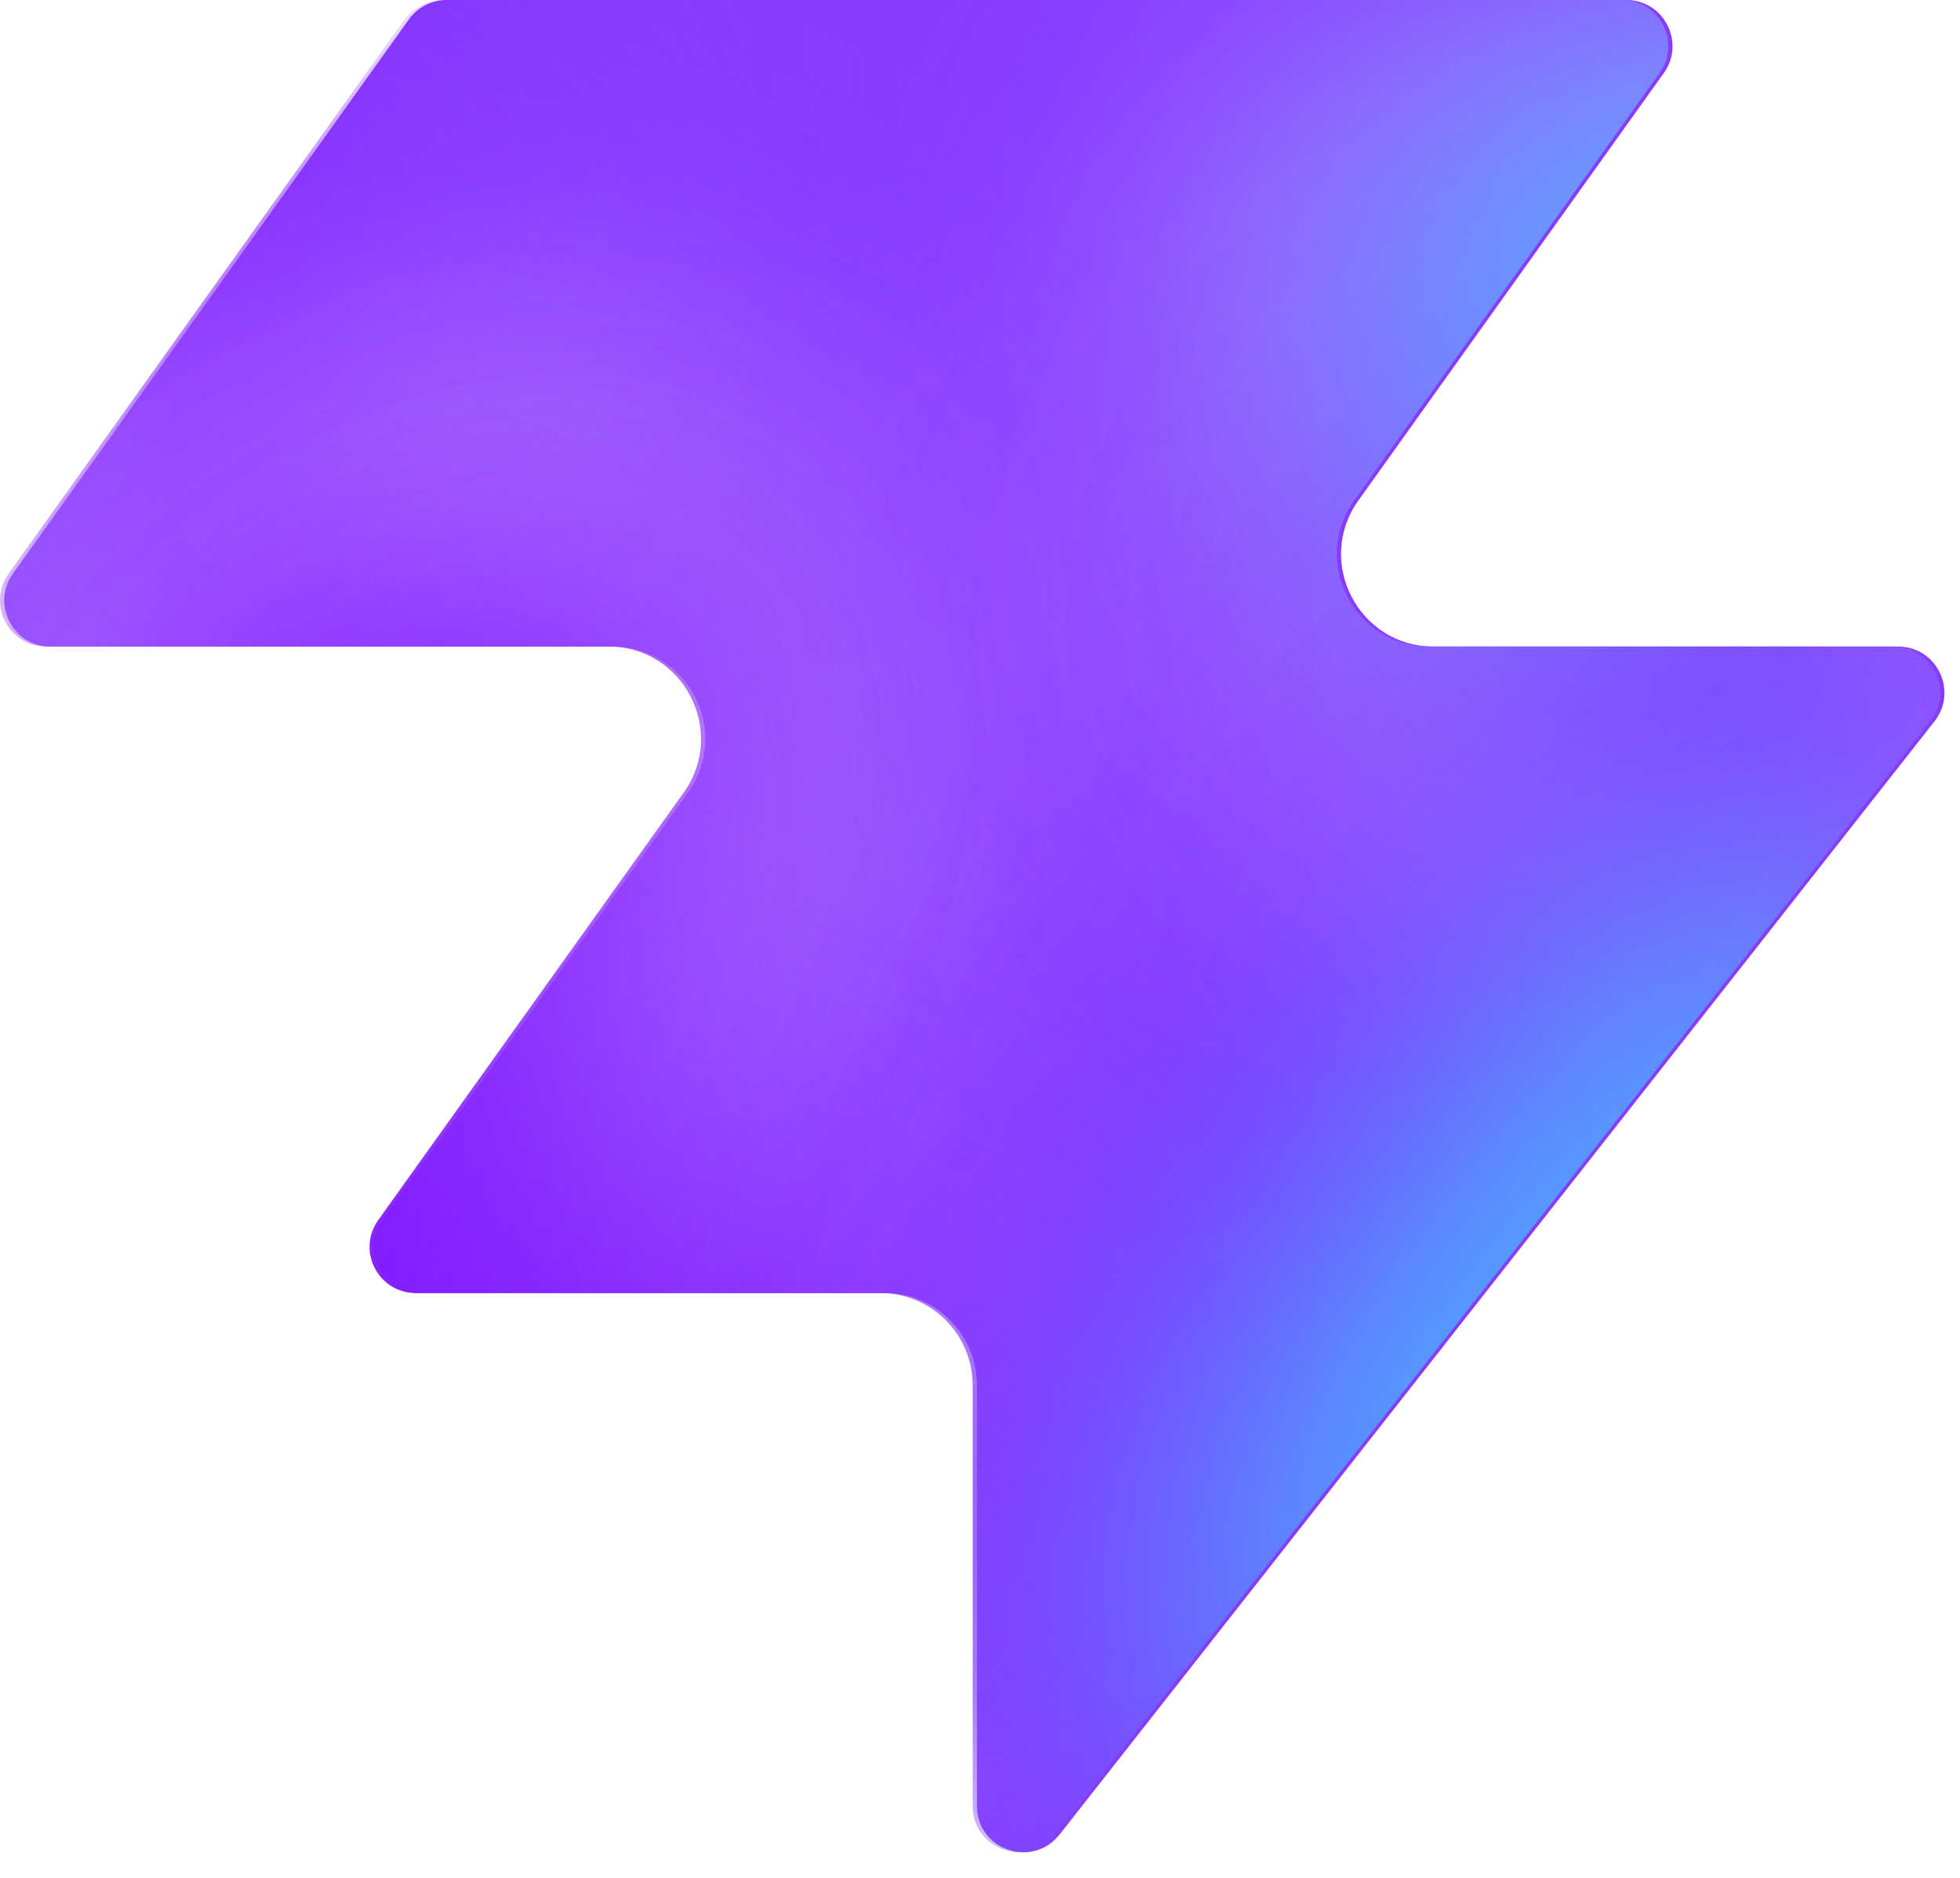
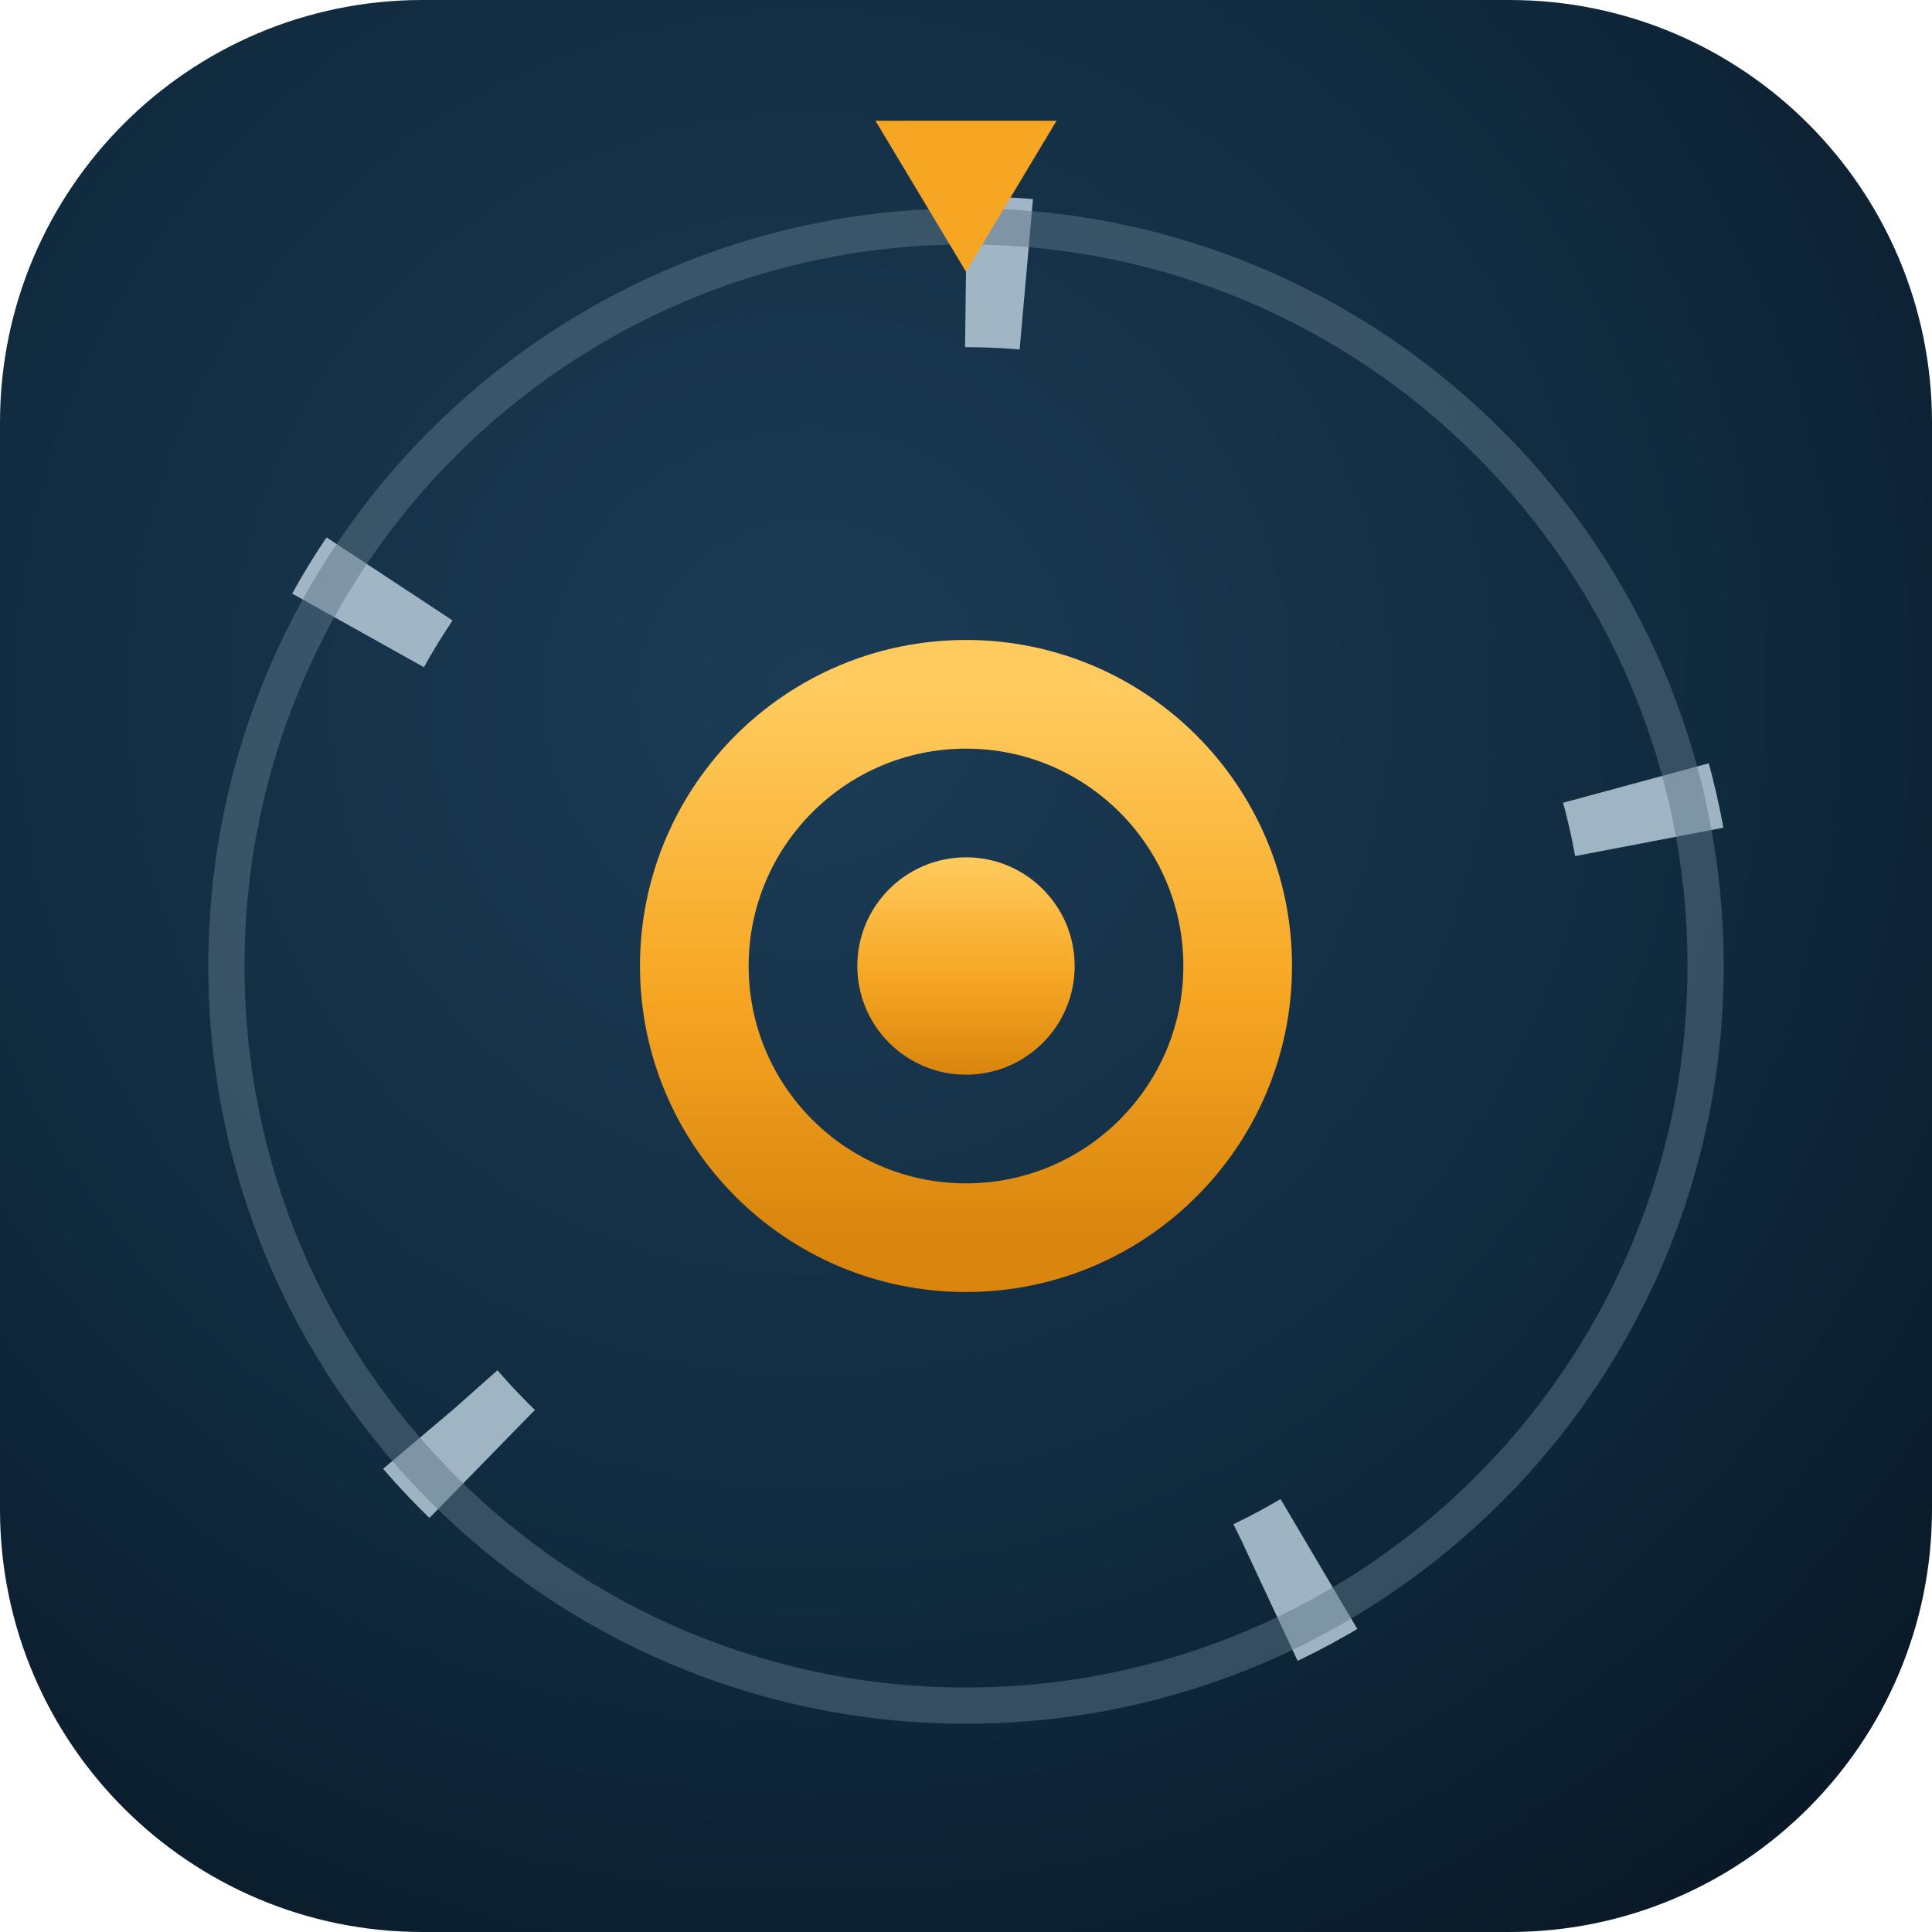
- <svg xmlns="http://www.w3.org/2000/svg" width="48" height="46" fill="none" viewBox="0 0 48 46">
-   <path fill="#863bff" d="M25.946 44.938c-.664.845-2.021.375-2.021-.698V33.937a2.26 2.26 0 0 0-2.262-2.262H10.287c-.92 0-1.456-1.04-.92-1.788l7.48-10.471c1.07-1.497 0-3.578-1.842-3.578H1.237c-.92 0-1.456-1.04-.92-1.788L10.013.474c.214-.297.556-.474.92-.474h28.894c.92 0 1.456 1.04.92 1.788l-7.48 10.471c-1.07 1.498 0 3.579 1.842 3.579h11.377c.943 0 1.473 1.088.89 1.83L25.947 44.94z" style="fill:#863bff;fill:color(display-p3 .525 .23 1);fill-opacity:1" />
-   <mask id="a" width="48" height="46" x="0" y="0" maskUnits="userSpaceOnUse" style="mask-type:alpha">
-     <path fill="#000" d="M25.842 44.938c-.664.844-2.021.375-2.021-.698V33.937a2.26 2.26 0 0 0-2.262-2.262H10.183c-.92 0-1.456-1.04-.92-1.788l7.48-10.471c1.07-1.498 0-3.579-1.842-3.579H1.133c-.92 0-1.456-1.04-.92-1.787L9.91.473c.214-.297.556-.474.92-.474h28.894c.92 0 1.456 1.04.92 1.788l-7.48 10.471c-1.07 1.498 0 3.578 1.842 3.578h11.377c.943 0 1.473 1.088.89 1.832L25.843 44.94z" style="fill:#000;fill-opacity:1" />
-   </mask>
-   <g mask="url(#a)">
-     <g filter="url(#b)">
-       <ellipse cx="5.508" cy="14.704" fill="#ede6ff" rx="5.508" ry="14.704" style="fill:#ede6ff;fill:color(display-p3 .927 .903 1);fill-opacity:1" transform="matrix(.00324 1 1 -.00324 -4.47 31.516)" />
-     </g>
-     <g filter="url(#c)">
-       <ellipse cx="10.399" cy="29.851" fill="#ede6ff" rx="10.399" ry="29.851" style="fill:#ede6ff;fill:color(display-p3 .927 .903 1);fill-opacity:1" transform="matrix(.00324 1 1 -.00324 -39.328 7.883)" />
-     </g>
-     <g filter="url(#d)">
-       <ellipse cx="5.508" cy="30.487" fill="#7e14ff" rx="5.508" ry="30.487" style="fill:#7e14ff;fill:color(display-p3 .492 .077 1);fill-opacity:1" transform="rotate(89.814 -25.913 -14.639)scale(1 -1)" />
-     </g>
-     <g filter="url(#e)">
-       <ellipse cx="5.508" cy="30.599" fill="#7e14ff" rx="5.508" ry="30.599" style="fill:#7e14ff;fill:color(display-p3 .492 .077 1);fill-opacity:1" transform="rotate(89.814 -32.644 -3.334)scale(1 -1)" />
-     </g>
-     <g filter="url(#f)">
-       <ellipse cx="5.508" cy="30.599" fill="#7e14ff" rx="5.508" ry="30.599" style="fill:#7e14ff;fill:color(display-p3 .492 .077 1);fill-opacity:1" transform="matrix(.00324 1 1 -.00324 -34.34 30.47)" />
-     </g>
-     <g filter="url(#g)">
-       <ellipse cx="14.072" cy="22.078" fill="#ede6ff" rx="14.072" ry="22.078" style="fill:#ede6ff;fill:color(display-p3 .927 .903 1);fill-opacity:1" transform="rotate(93.35 24.506 48.493)scale(-1 1)" />
-     </g>
-     <g filter="url(#h)">
-       <ellipse cx="3.47" cy="21.501" fill="#7e14ff" rx="3.47" ry="21.501" style="fill:#7e14ff;fill:color(display-p3 .492 .077 1);fill-opacity:1" transform="rotate(89.009 28.708 47.59)scale(-1 1)" />
-     </g>
-     <g filter="url(#i)">
-       <ellipse cx="3.47" cy="21.501" fill="#7e14ff" rx="3.47" ry="21.501" style="fill:#7e14ff;fill:color(display-p3 .492 .077 1);fill-opacity:1" transform="rotate(89.009 28.708 47.59)scale(-1 1)" />
-     </g>
-     <g filter="url(#j)">
-       <ellipse cx=".387" cy="8.972" fill="#7e14ff" rx="4.407" ry="29.108" style="fill:#7e14ff;fill:color(display-p3 .492 .077 1);fill-opacity:1" transform="rotate(39.51 .387 8.972)" />
-     </g>
-     <g filter="url(#k)">
-       <ellipse cx="47.523" cy="-6.092" fill="#7e14ff" rx="4.407" ry="29.108" style="fill:#7e14ff;fill:color(display-p3 .492 .077 1);fill-opacity:1" transform="rotate(37.892 47.523 -6.092)" />
-     </g>
-     <g filter="url(#l)">
-       <ellipse cx="41.412" cy="6.333" fill="#47bfff" rx="5.971" ry="9.665" style="fill:#47bfff;fill:color(display-p3 .28 .748 1);fill-opacity:1" transform="rotate(37.892 41.412 6.333)" />
-     </g>
-     <g filter="url(#m)">
-       <ellipse cx="-1.879" cy="38.332" fill="#7e14ff" rx="4.407" ry="29.108" style="fill:#7e14ff;fill:color(display-p3 .492 .077 1);fill-opacity:1" transform="rotate(37.892 -1.88 38.332)" />
-     </g>
-     <g filter="url(#n)">
-       <ellipse cx="-1.879" cy="38.332" fill="#7e14ff" rx="4.407" ry="29.108" style="fill:#7e14ff;fill:color(display-p3 .492 .077 1);fill-opacity:1" transform="rotate(37.892 -1.88 38.332)" />
-     </g>
-     <g filter="url(#o)">
-       <ellipse cx="35.651" cy="29.907" fill="#7e14ff" rx="4.407" ry="29.108" style="fill:#7e14ff;fill:color(display-p3 .492 .077 1);fill-opacity:1" transform="rotate(37.892 35.651 29.907)" />
-     </g>
-     <g filter="url(#p)">
-       <ellipse cx="38.418" cy="32.4" fill="#47bfff" rx="5.971" ry="15.297" style="fill:#47bfff;fill:color(display-p3 .28 .748 1);fill-opacity:1" transform="rotate(37.892 38.418 32.4)" />
-     </g>
+ <svg xmlns="http://www.w3.org/2000/svg" width="64" height="64" viewBox="0 0 64 64" role="img" aria-label="BeaconMap emblem favicon">
+   <defs>
+     <radialGradient id="d" cx="42%" cy="36%" r="78%">
+       <stop offset="0" stop-color="#1C3C56" />
+       <stop offset="60%" stop-color="#102A3E" />
+       <stop offset="100%" stop-color="#091826" />
+     </radialGradient>
+     <linearGradient id="c" x1="0" y1="0" x2="0" y2="1">
+       <stop offset="0" stop-color="#FFCB5E" />
+       <stop offset="55%" stop-color="#F6A623" />
+       <stop offset="100%" stop-color="#D9850E" />
+     </linearGradient>
+   </defs>
+   <rect width="64" height="64" rx="14" fill="url(#d)" />
+   <g transform="rotate(-90 32 32)">
+     <circle cx="32" cy="32" r="23" pathLength="360" fill="none" stroke="#B9CCDB" stroke-opacity=".85" stroke-width="5" stroke-dasharray="2 28" />
  </g>
-   <defs>
-     <filter id="b" width="60.045" height="41.654" x="-19.77" y="16.149" color-interpolation-filters="sRGB" filterUnits="userSpaceOnUse">
-       <feFlood flood-opacity="0" result="BackgroundImageFix" />
-       <feBlend in="SourceGraphic" in2="BackgroundImageFix" result="shape" />
-       <feGaussianBlur result="effect1_foregroundBlur_2002_17158" stdDeviation="7.659" />
-     </filter>
-     <filter id="c" width="90.34" height="51.437" x="-54.613" y="-7.533" color-interpolation-filters="sRGB" filterUnits="userSpaceOnUse">
-       <feFlood flood-opacity="0" result="BackgroundImageFix" />
-       <feBlend in="SourceGraphic" in2="BackgroundImageFix" result="shape" />
-       <feGaussianBlur result="effect1_foregroundBlur_2002_17158" stdDeviation="7.659" />
-     </filter>
-     <filter id="d" width="79.355" height="29.4" x="-49.64" y="2.03" color-interpolation-filters="sRGB" filterUnits="userSpaceOnUse">
-       <feFlood flood-opacity="0" result="BackgroundImageFix" />
-       <feBlend in="SourceGraphic" in2="BackgroundImageFix" result="shape" />
-       <feGaussianBlur result="effect1_foregroundBlur_2002_17158" stdDeviation="4.596" />
-     </filter>
-     <filter id="e" width="79.579" height="29.4" x="-45.045" y="20.029" color-interpolation-filters="sRGB" filterUnits="userSpaceOnUse">
-       <feFlood flood-opacity="0" result="BackgroundImageFix" />
-       <feBlend in="SourceGraphic" in2="BackgroundImageFix" result="shape" />
-       <feGaussianBlur result="effect1_foregroundBlur_2002_17158" stdDeviation="4.596" />
-     </filter>
-     <filter id="f" width="79.579" height="29.4" x="-43.513" y="21.178" color-interpolation-filters="sRGB" filterUnits="userSpaceOnUse">
-       <feFlood flood-opacity="0" result="BackgroundImageFix" />
-       <feBlend in="SourceGraphic" in2="BackgroundImageFix" result="shape" />
-       <feGaussianBlur result="effect1_foregroundBlur_2002_17158" stdDeviation="4.596" />
-     </filter>
-     <filter id="g" width="74.749" height="58.852" x="15.756" y="-17.901" color-interpolation-filters="sRGB" filterUnits="userSpaceOnUse">
-       <feFlood flood-opacity="0" result="BackgroundImageFix" />
-       <feBlend in="SourceGraphic" in2="BackgroundImageFix" result="shape" />
-       <feGaussianBlur result="effect1_foregroundBlur_2002_17158" stdDeviation="7.659" />
-     </filter>
-     <filter id="h" width="61.377" height="25.362" x="23.548" y="2.284" color-interpolation-filters="sRGB" filterUnits="userSpaceOnUse">
-       <feFlood flood-opacity="0" result="BackgroundImageFix" />
-       <feBlend in="SourceGraphic" in2="BackgroundImageFix" result="shape" />
-       <feGaussianBlur result="effect1_foregroundBlur_2002_17158" stdDeviation="4.596" />
-     </filter>
-     <filter id="i" width="61.377" height="25.362" x="23.548" y="2.284" color-interpolation-filters="sRGB" filterUnits="userSpaceOnUse">
-       <feFlood flood-opacity="0" result="BackgroundImageFix" />
-       <feBlend in="SourceGraphic" in2="BackgroundImageFix" result="shape" />
-       <feGaussianBlur result="effect1_foregroundBlur_2002_17158" stdDeviation="4.596" />
-     </filter>
-     <filter id="j" width="56.045" height="63.649" x="-27.636" y="-22.853" color-interpolation-filters="sRGB" filterUnits="userSpaceOnUse">
-       <feFlood flood-opacity="0" result="BackgroundImageFix" />
-       <feBlend in="SourceGraphic" in2="BackgroundImageFix" result="shape" />
-       <feGaussianBlur result="effect1_foregroundBlur_2002_17158" stdDeviation="4.596" />
-     </filter>
-     <filter id="k" width="54.814" height="64.646" x="20.116" y="-38.415" color-interpolation-filters="sRGB" filterUnits="userSpaceOnUse">
-       <feFlood flood-opacity="0" result="BackgroundImageFix" />
-       <feBlend in="SourceGraphic" in2="BackgroundImageFix" result="shape" />
-       <feGaussianBlur result="effect1_foregroundBlur_2002_17158" stdDeviation="4.596" />
-     </filter>
-     <filter id="l" width="33.541" height="35.313" x="24.641" y="-11.323" color-interpolation-filters="sRGB" filterUnits="userSpaceOnUse">
-       <feFlood flood-opacity="0" result="BackgroundImageFix" />
-       <feBlend in="SourceGraphic" in2="BackgroundImageFix" result="shape" />
-       <feGaussianBlur result="effect1_foregroundBlur_2002_17158" stdDeviation="4.596" />
-     </filter>
-     <filter id="m" width="54.814" height="64.646" x="-29.286" y="6.009" color-interpolation-filters="sRGB" filterUnits="userSpaceOnUse">
-       <feFlood flood-opacity="0" result="BackgroundImageFix" />
-       <feBlend in="SourceGraphic" in2="BackgroundImageFix" result="shape" />
-       <feGaussianBlur result="effect1_foregroundBlur_2002_17158" stdDeviation="4.596" />
-     </filter>
-     <filter id="n" width="54.814" height="64.646" x="-29.286" y="6.009" color-interpolation-filters="sRGB" filterUnits="userSpaceOnUse">
-       <feFlood flood-opacity="0" result="BackgroundImageFix" />
-       <feBlend in="SourceGraphic" in2="BackgroundImageFix" result="shape" />
-       <feGaussianBlur result="effect1_foregroundBlur_2002_17158" stdDeviation="4.596" />
-     </filter>
-     <filter id="o" width="54.814" height="64.646" x="8.244" y="-2.416" color-interpolation-filters="sRGB" filterUnits="userSpaceOnUse">
-       <feFlood flood-opacity="0" result="BackgroundImageFix" />
-       <feBlend in="SourceGraphic" in2="BackgroundImageFix" result="shape" />
-       <feGaussianBlur result="effect1_foregroundBlur_2002_17158" stdDeviation="4.596" />
-     </filter>
-     <filter id="p" width="39.409" height="43.623" x="18.713" y="10.588" color-interpolation-filters="sRGB" filterUnits="userSpaceOnUse">
-       <feFlood flood-opacity="0" result="BackgroundImageFix" />
-       <feBlend in="SourceGraphic" in2="BackgroundImageFix" result="shape" />
-       <feGaussianBlur result="effect1_foregroundBlur_2002_17158" stdDeviation="4.596" />
-     </filter>
-   </defs>
+   <circle cx="32" cy="32" r="24.5" fill="none" stroke="#5E7689" stroke-opacity=".5" stroke-width="1.2" />
+   <path d="M32 9 L29 4 L35 4 Z" fill="#F6A623" />
+   <circle cx="32" cy="32" r="9" fill="none" stroke="url(#c)" stroke-width="3.6" />
+   <circle cx="32" cy="32" r="3.6" fill="url(#c)" />
</svg>
